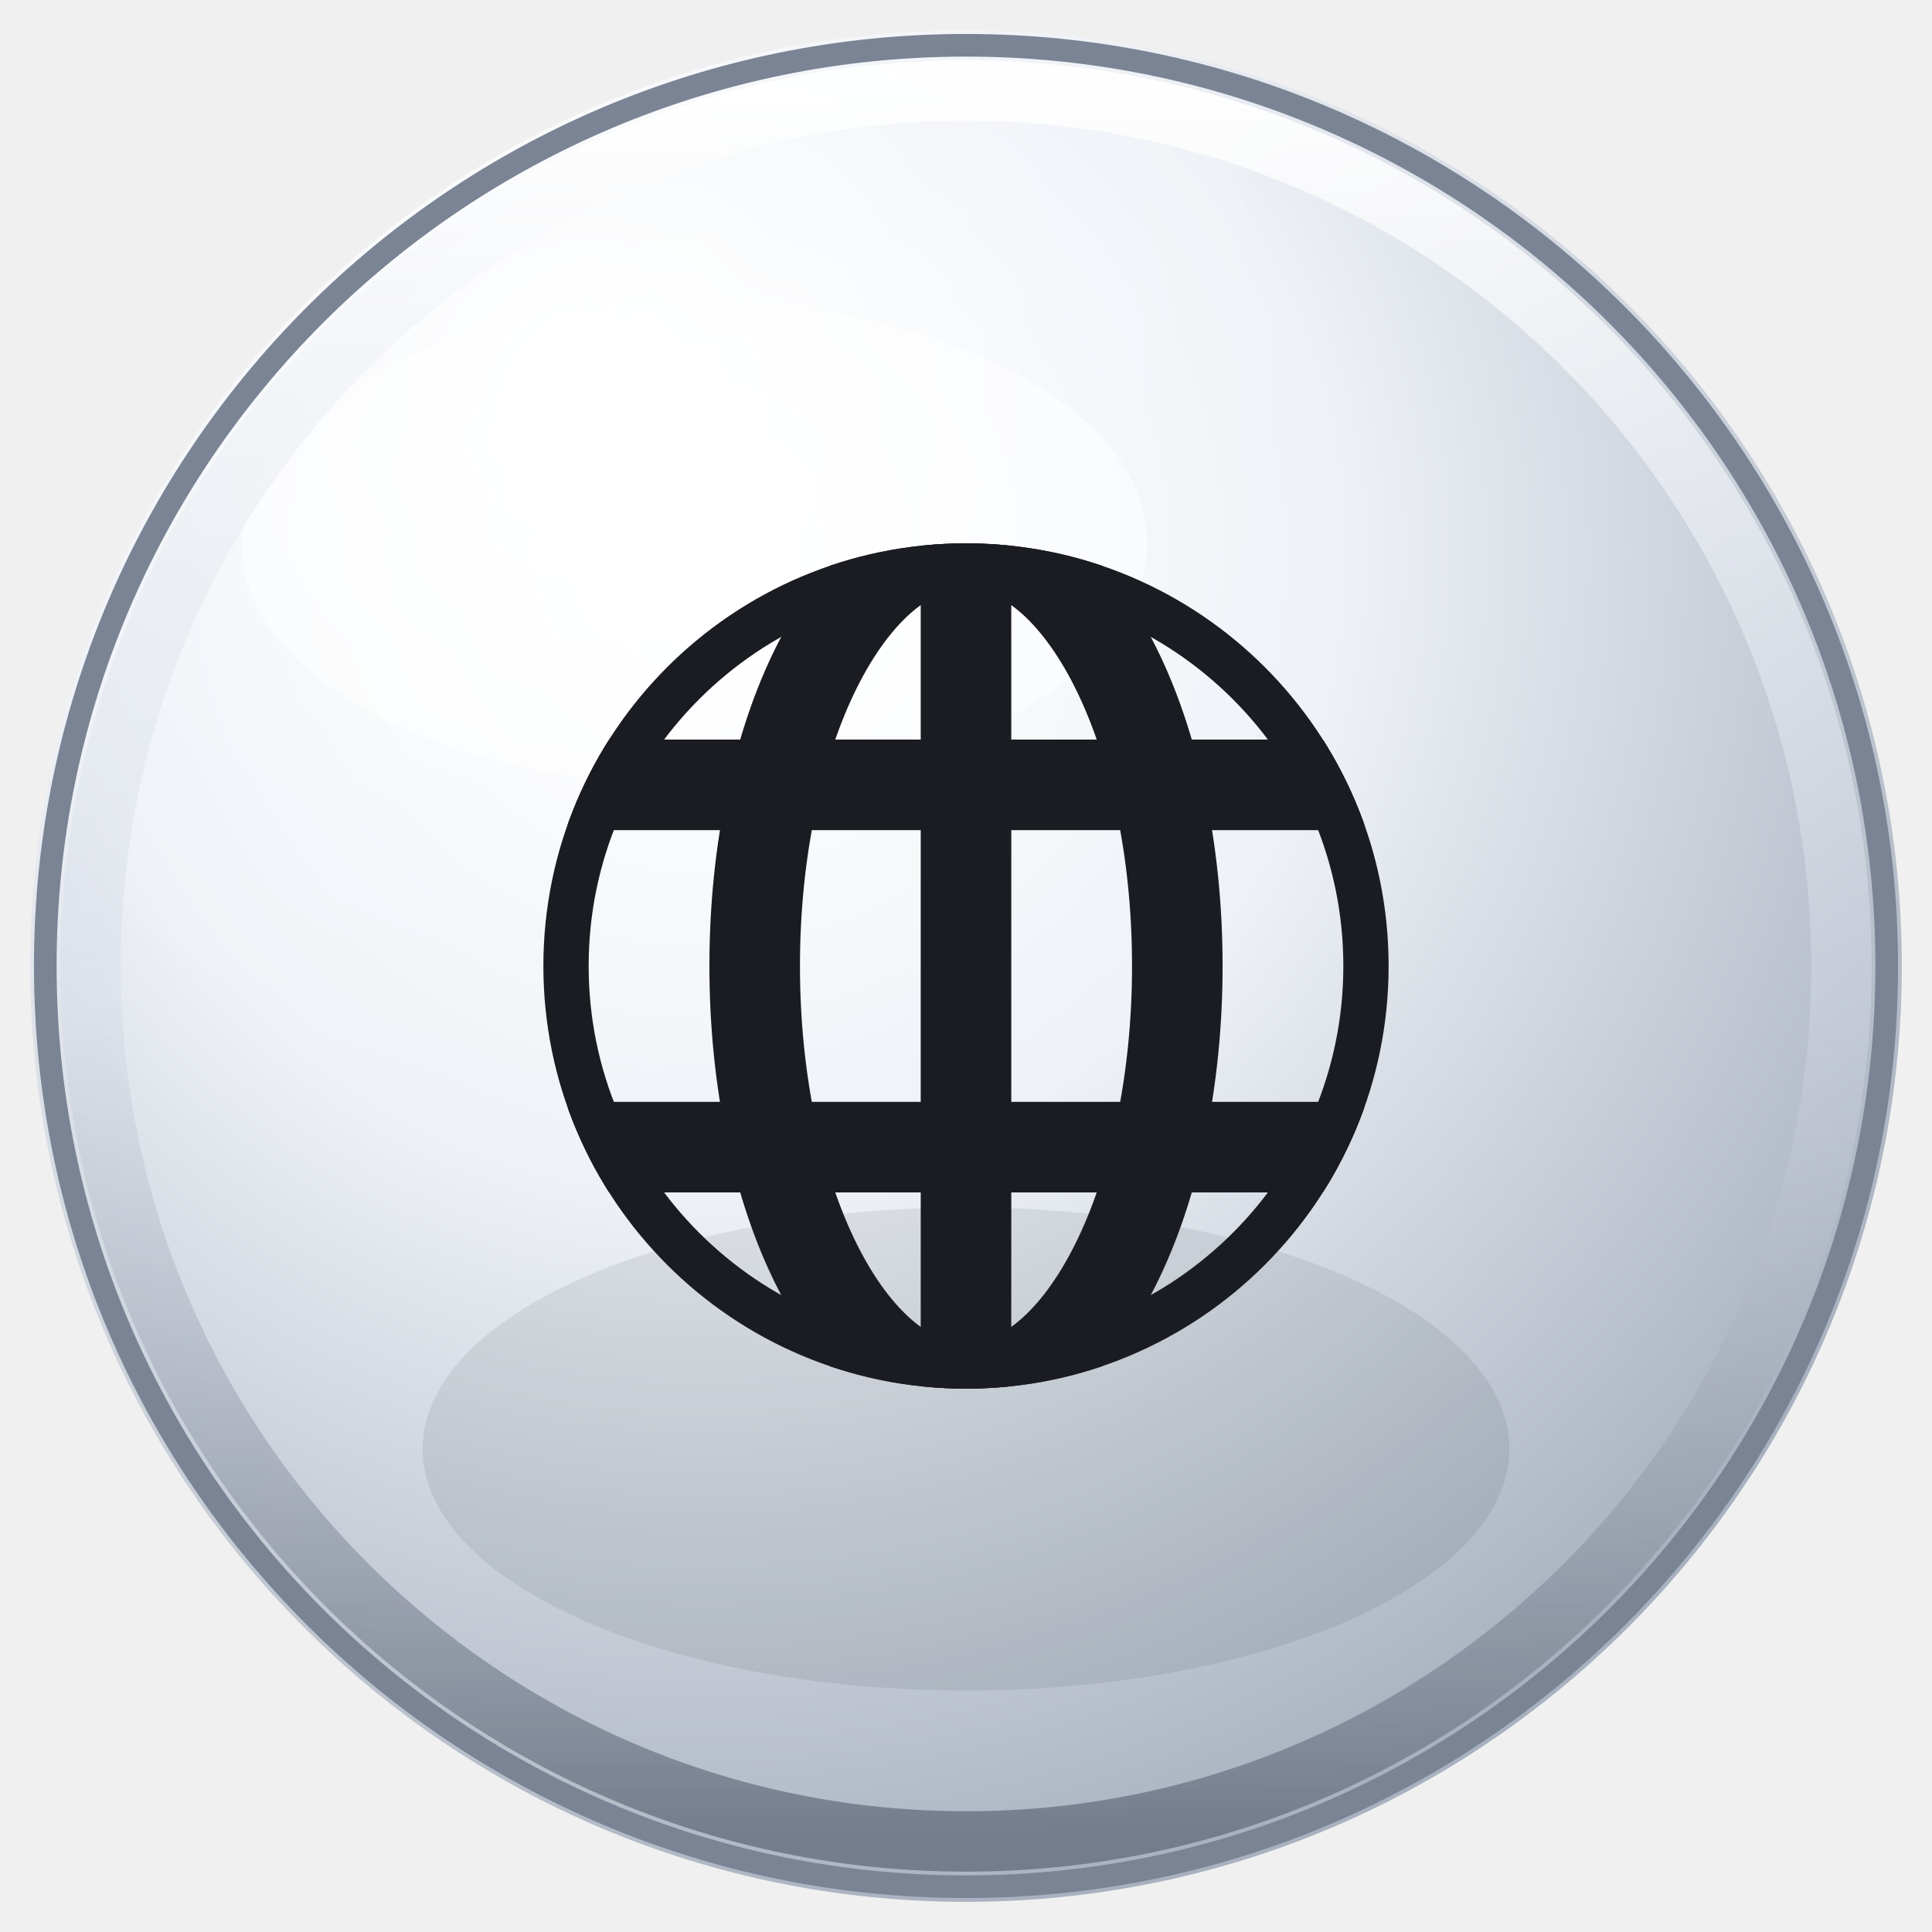
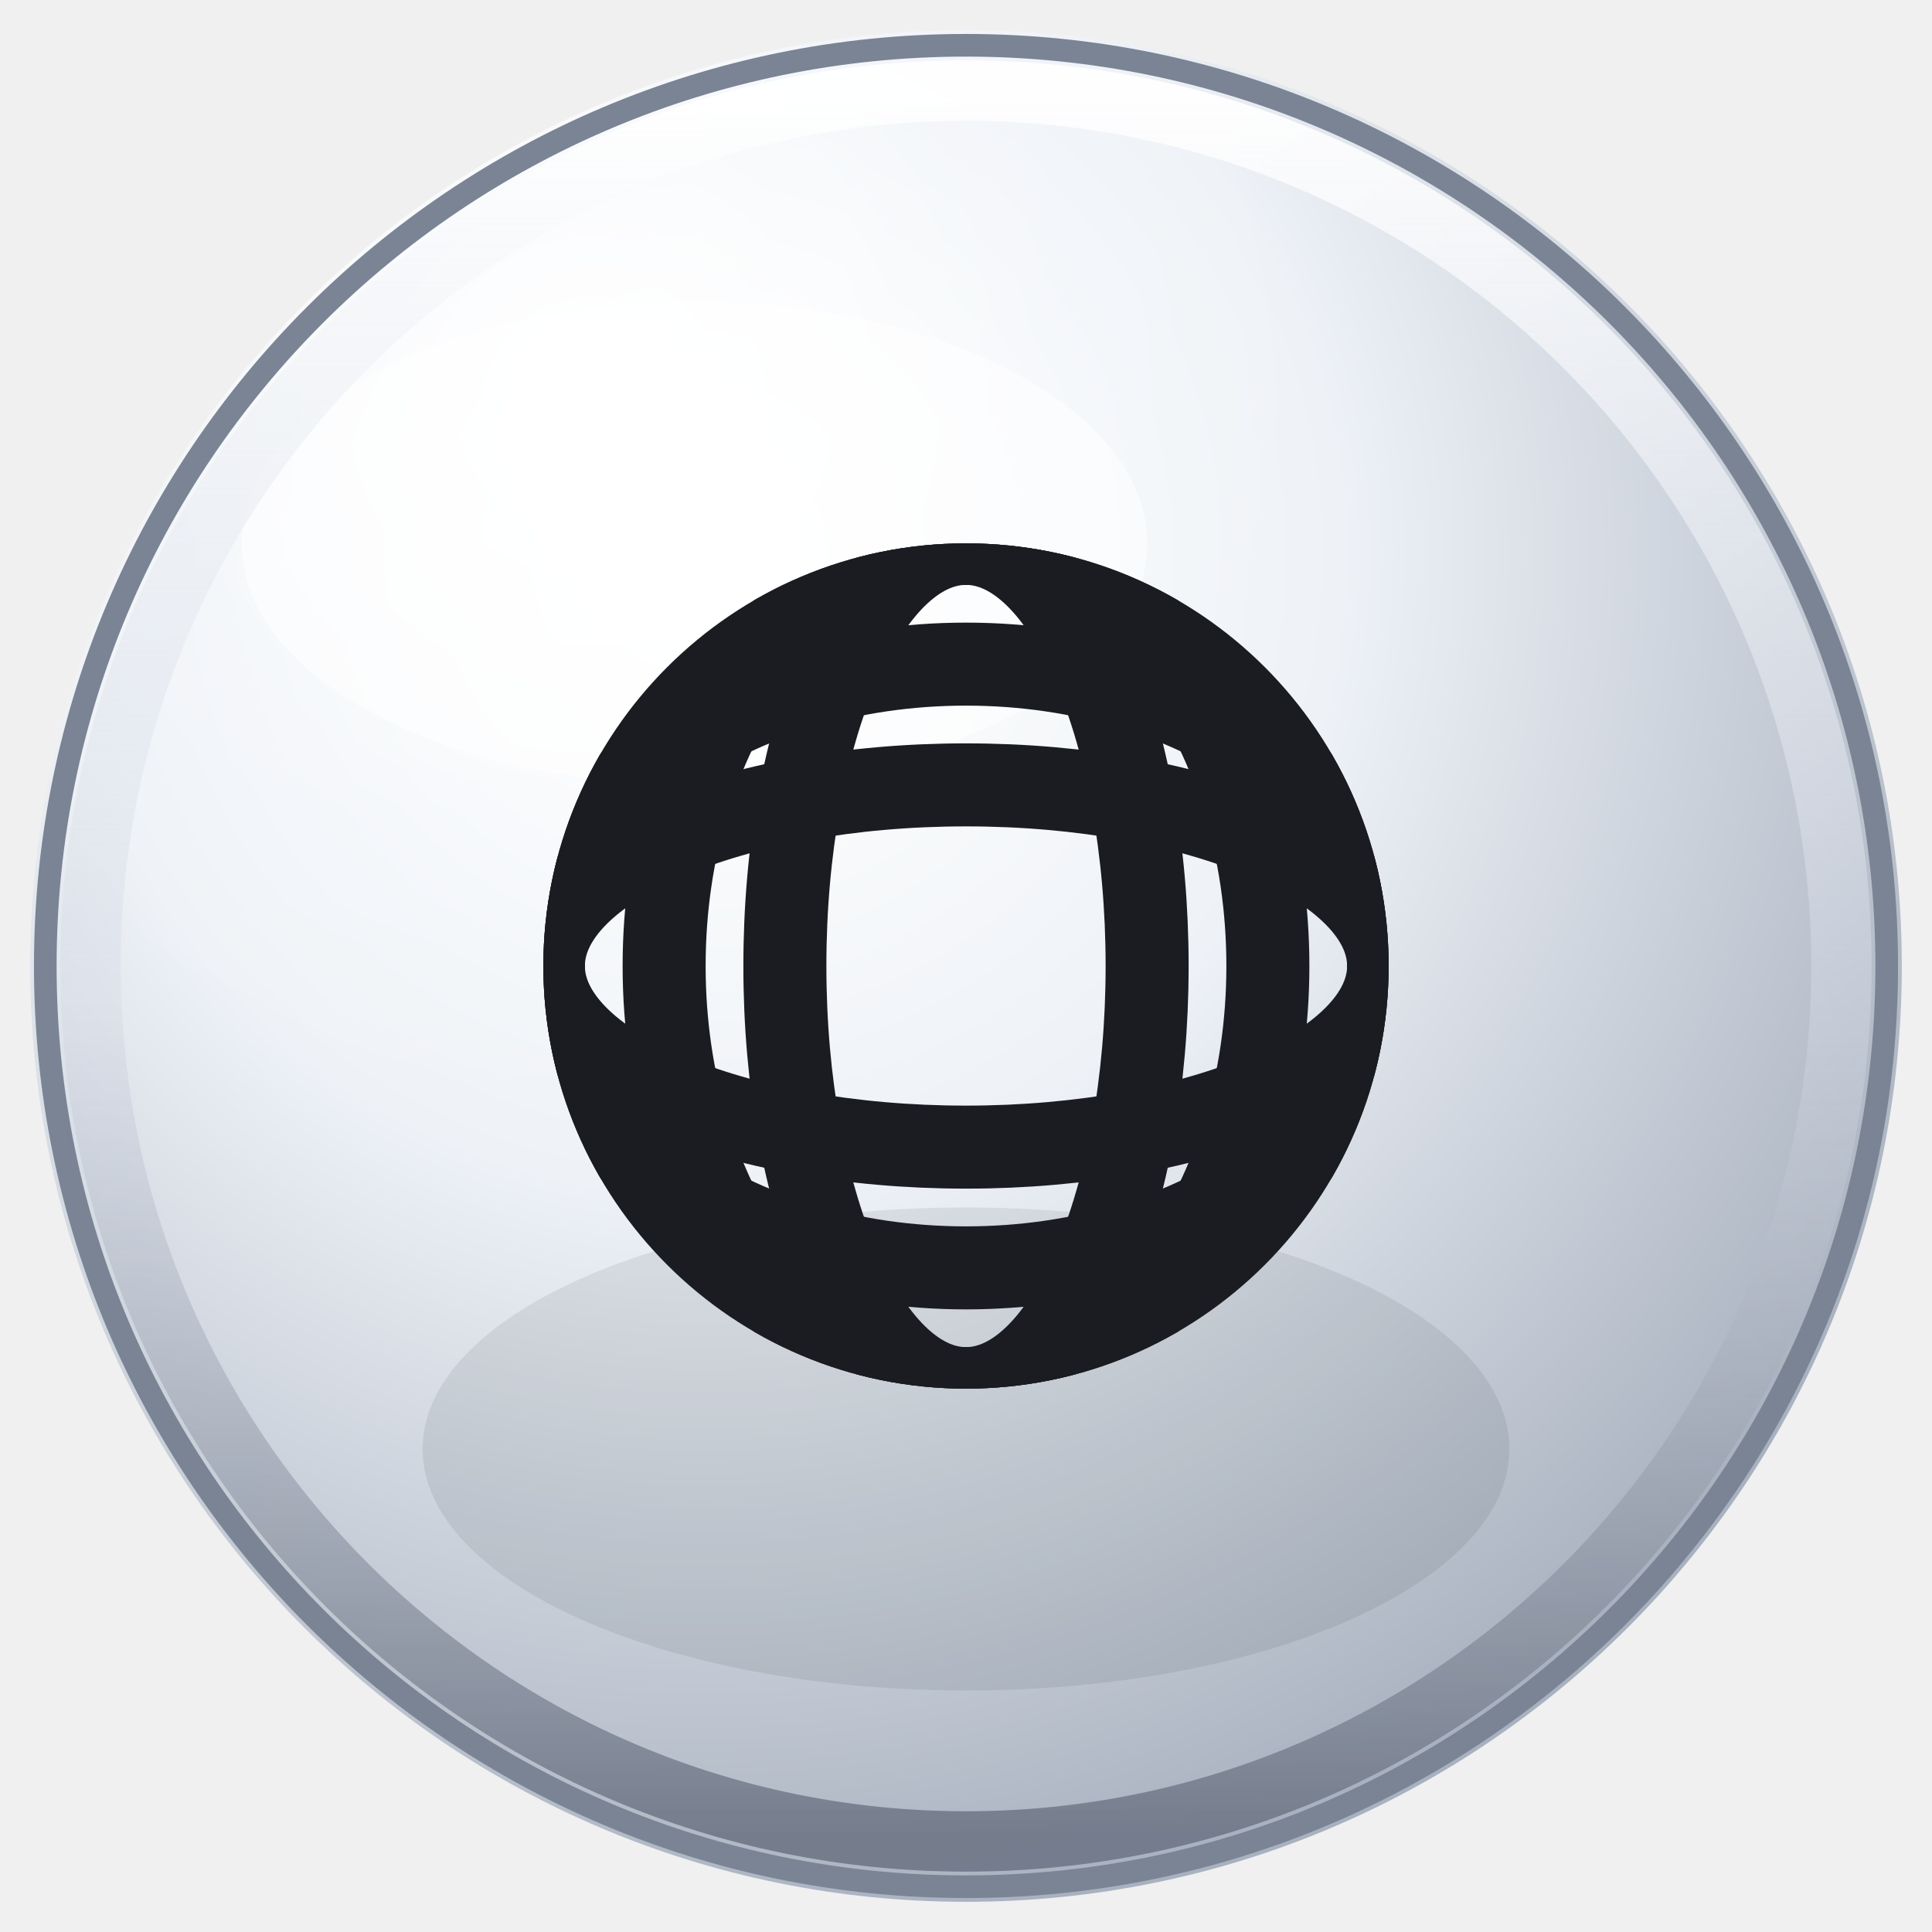
<svg xmlns="http://www.w3.org/2000/svg" viewBox="0 0 128 128" width="128" height="128" role="img" aria-label="FX Pulse">
  <defs>
    <radialGradient id="fx-ice-grid-body" cx="36%" cy="28%" r="74%">
      <stop offset="0%" stop-color="#ffffff" />
      <stop offset="46%" stop-color="#eef2f7" />
      <stop offset="100%" stop-color="#a8b1bf" />
    </radialGradient>
    <radialGradient id="fx-ice-grid-spec" cx="30%" cy="20%" r="40%">
      <stop offset="0%" stop-color="#ffffff" stop-opacity="0.95" />
      <stop offset="58%" stop-color="#ffffff" stop-opacity="0.14" />
      <stop offset="100%" stop-color="#ffffff" stop-opacity="0" />
    </radialGradient>
    <linearGradient id="fx-ice-grid-rim" x1="0" y1="0" x2="0" y2="1">
      <stop offset="0%" stop-color="#ffffff" stop-opacity="0.95" />
      <stop offset="52%" stop-color="#d5dbe6" stop-opacity="0.45" />
      <stop offset="100%" stop-color="#6e7686" stop-opacity="0.9" />
    </linearGradient>
    <clipPath id="fx-ice-grid-clip">
      <circle cx="64" cy="64" r="28" />
    </clipPath>
  </defs>
  <circle cx="64" cy="64" r="62" fill="url(#fx-ice-grid-body)" />
  <circle cx="64" cy="64" r="62" fill="url(#fx-ice-grid-spec)" />
  <ellipse cx="46" cy="36" rx="30" ry="16" fill="#fff" fill-opacity="0.5" />
  <ellipse cx="64" cy="96" rx="36" ry="16" fill="#0c0d10" fill-opacity="0.08" />
  <circle cx="64" cy="64" r="61" fill="none" stroke="#7b8494" stroke-width="1.5" />
  <circle cx="64" cy="64" r="58" fill="none" stroke="url(#fx-ice-grid-rim)" stroke-width="4" />
  <g stroke="#1a1c22" fill="#1a1c22" color="#1a1c22">
-     <g fill="none" stroke-width="6" stroke-linecap="round" clip-path="url(#fx-ice-grid-clip)">
+     <g fill="none" stroke-width="5.5" stroke-linecap="round" clip-path="url(#fx-ice-grid-clip)">
      <circle cx="64" cy="64" r="28" />
-       <ellipse cx="64" cy="64" rx="14" ry="28" />
-       <path d="M64 36v56" />
-       <path d="M39 52h50" />
-       <path d="M39 76h50" />
+       <ellipse cx="64" cy="64" rx="12" ry="28" />
+       <ellipse cx="64" cy="64" rx="20" ry="28" />
+       <ellipse cx="64" cy="64" rx="28" ry="12" />
+       <ellipse cx="64" cy="64" rx="28" ry="20" />
    </g>
  </g>
</svg>
